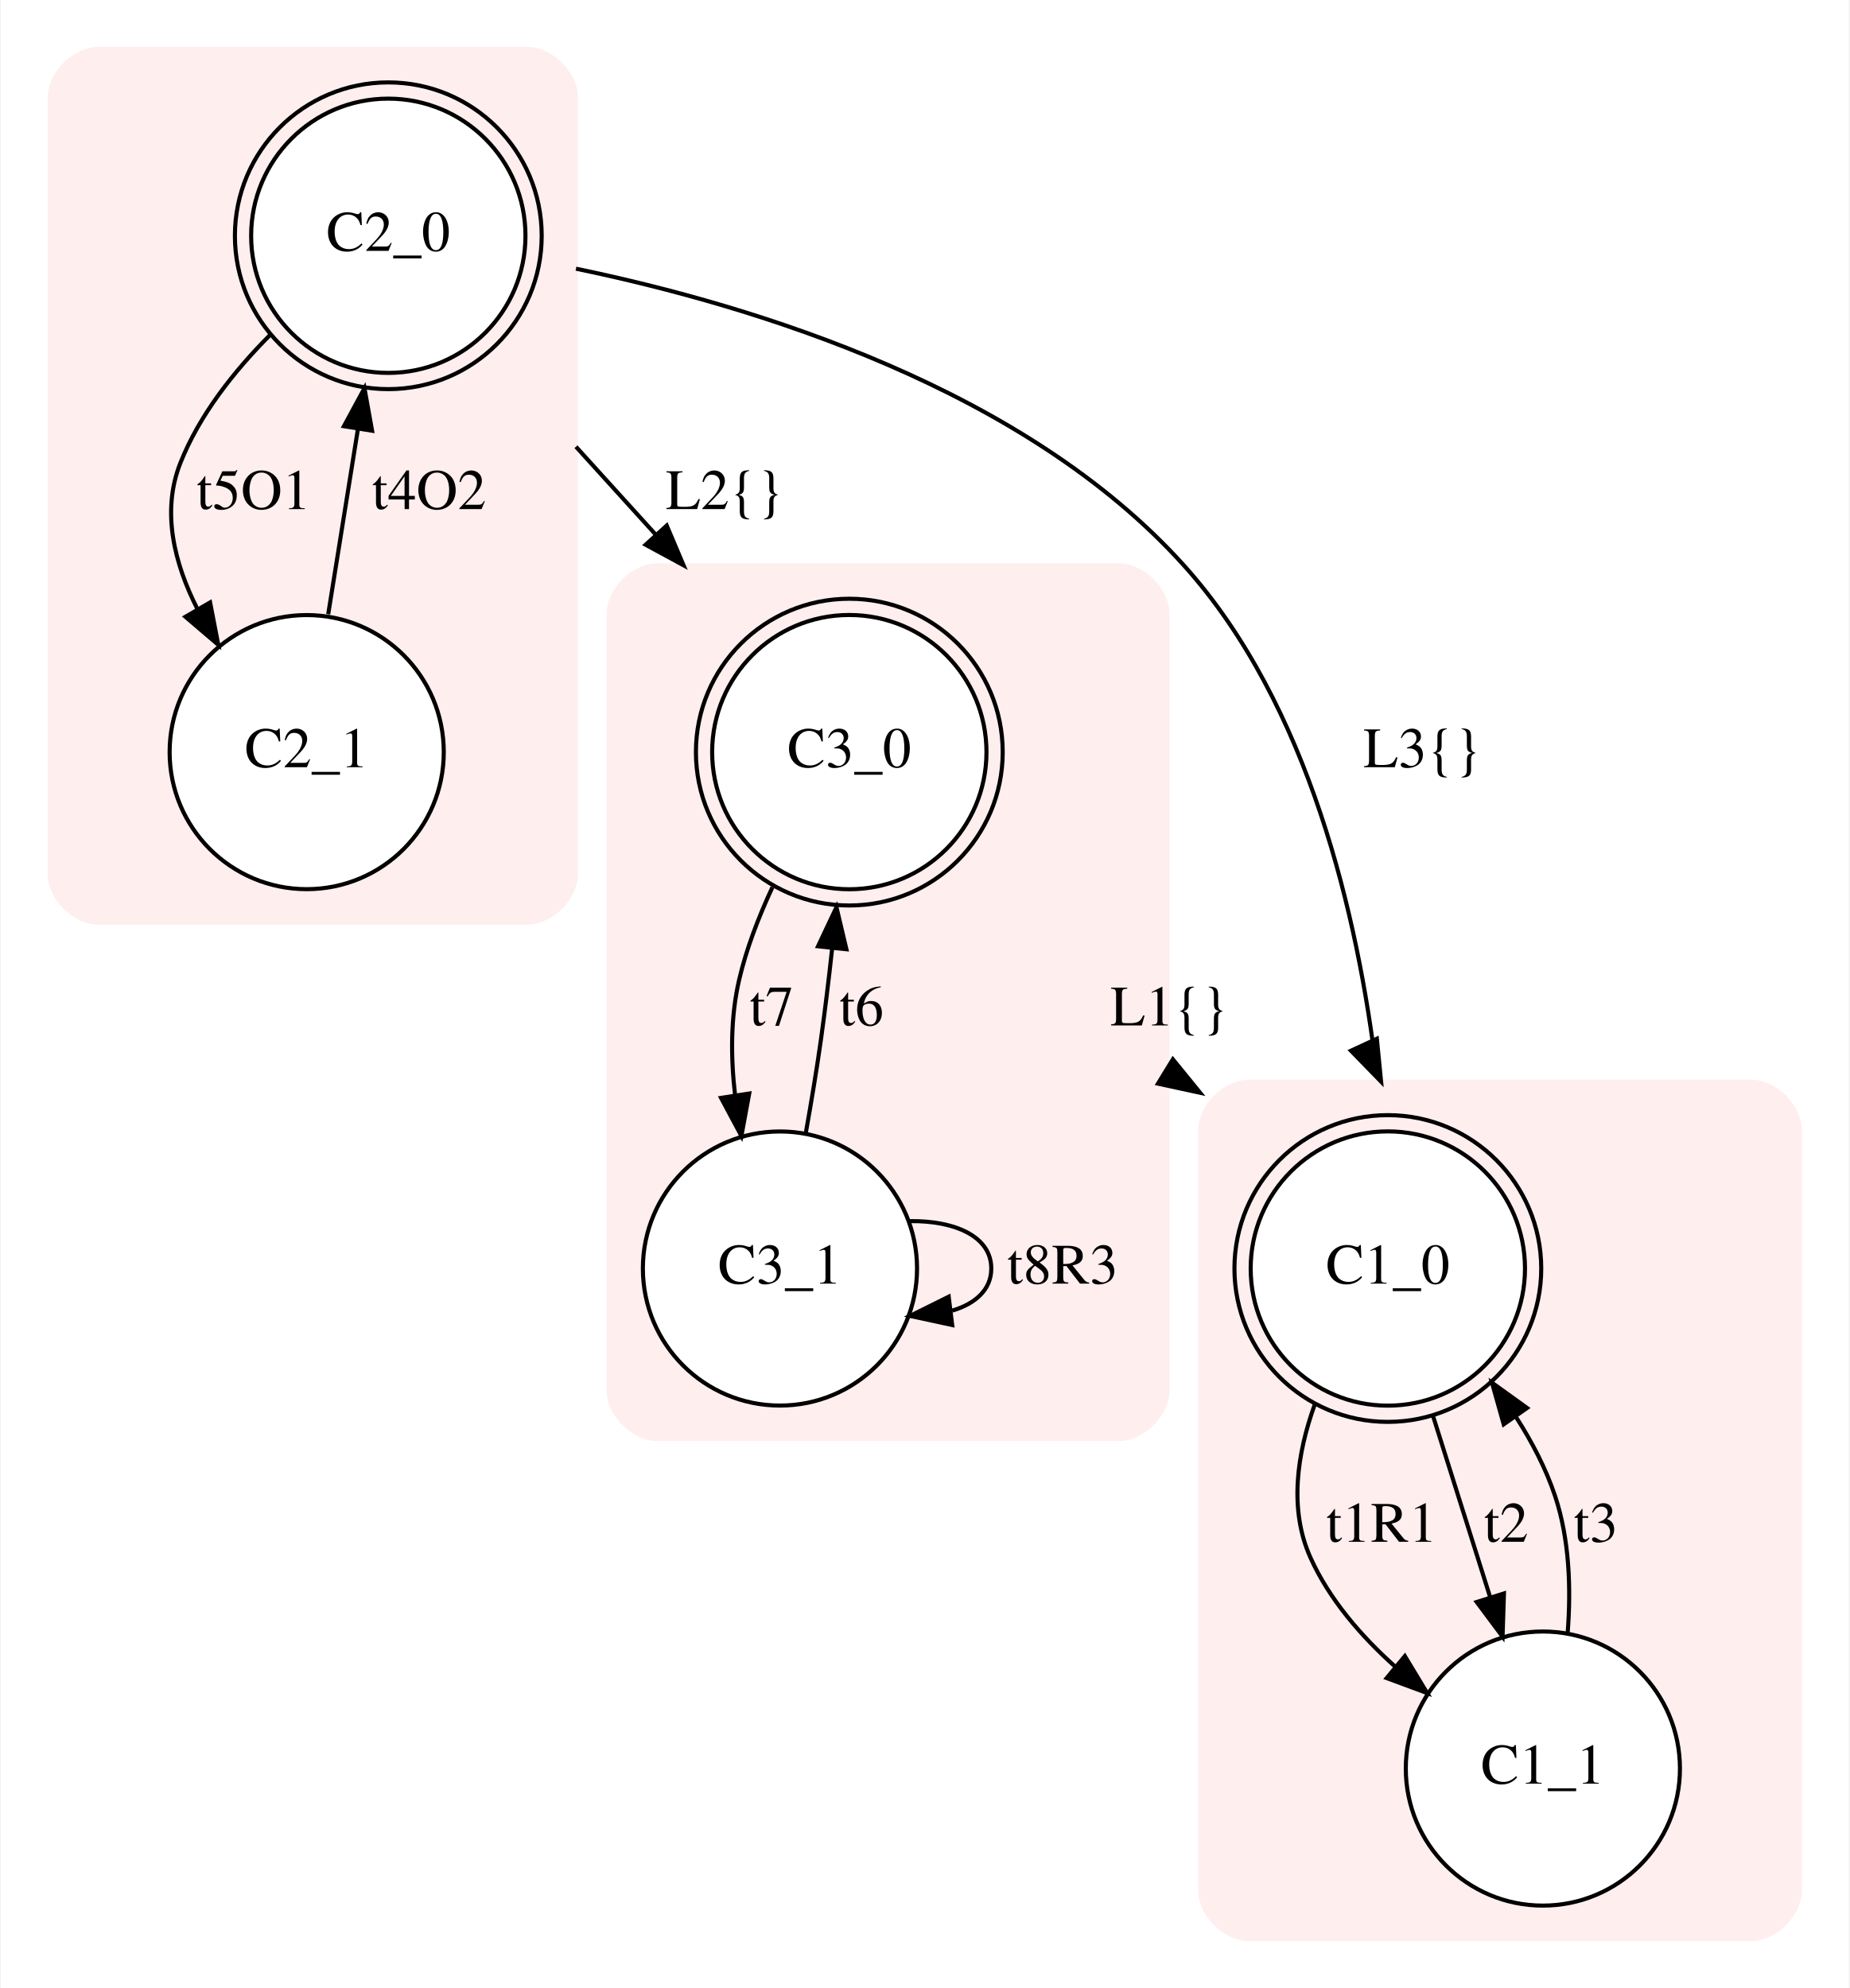
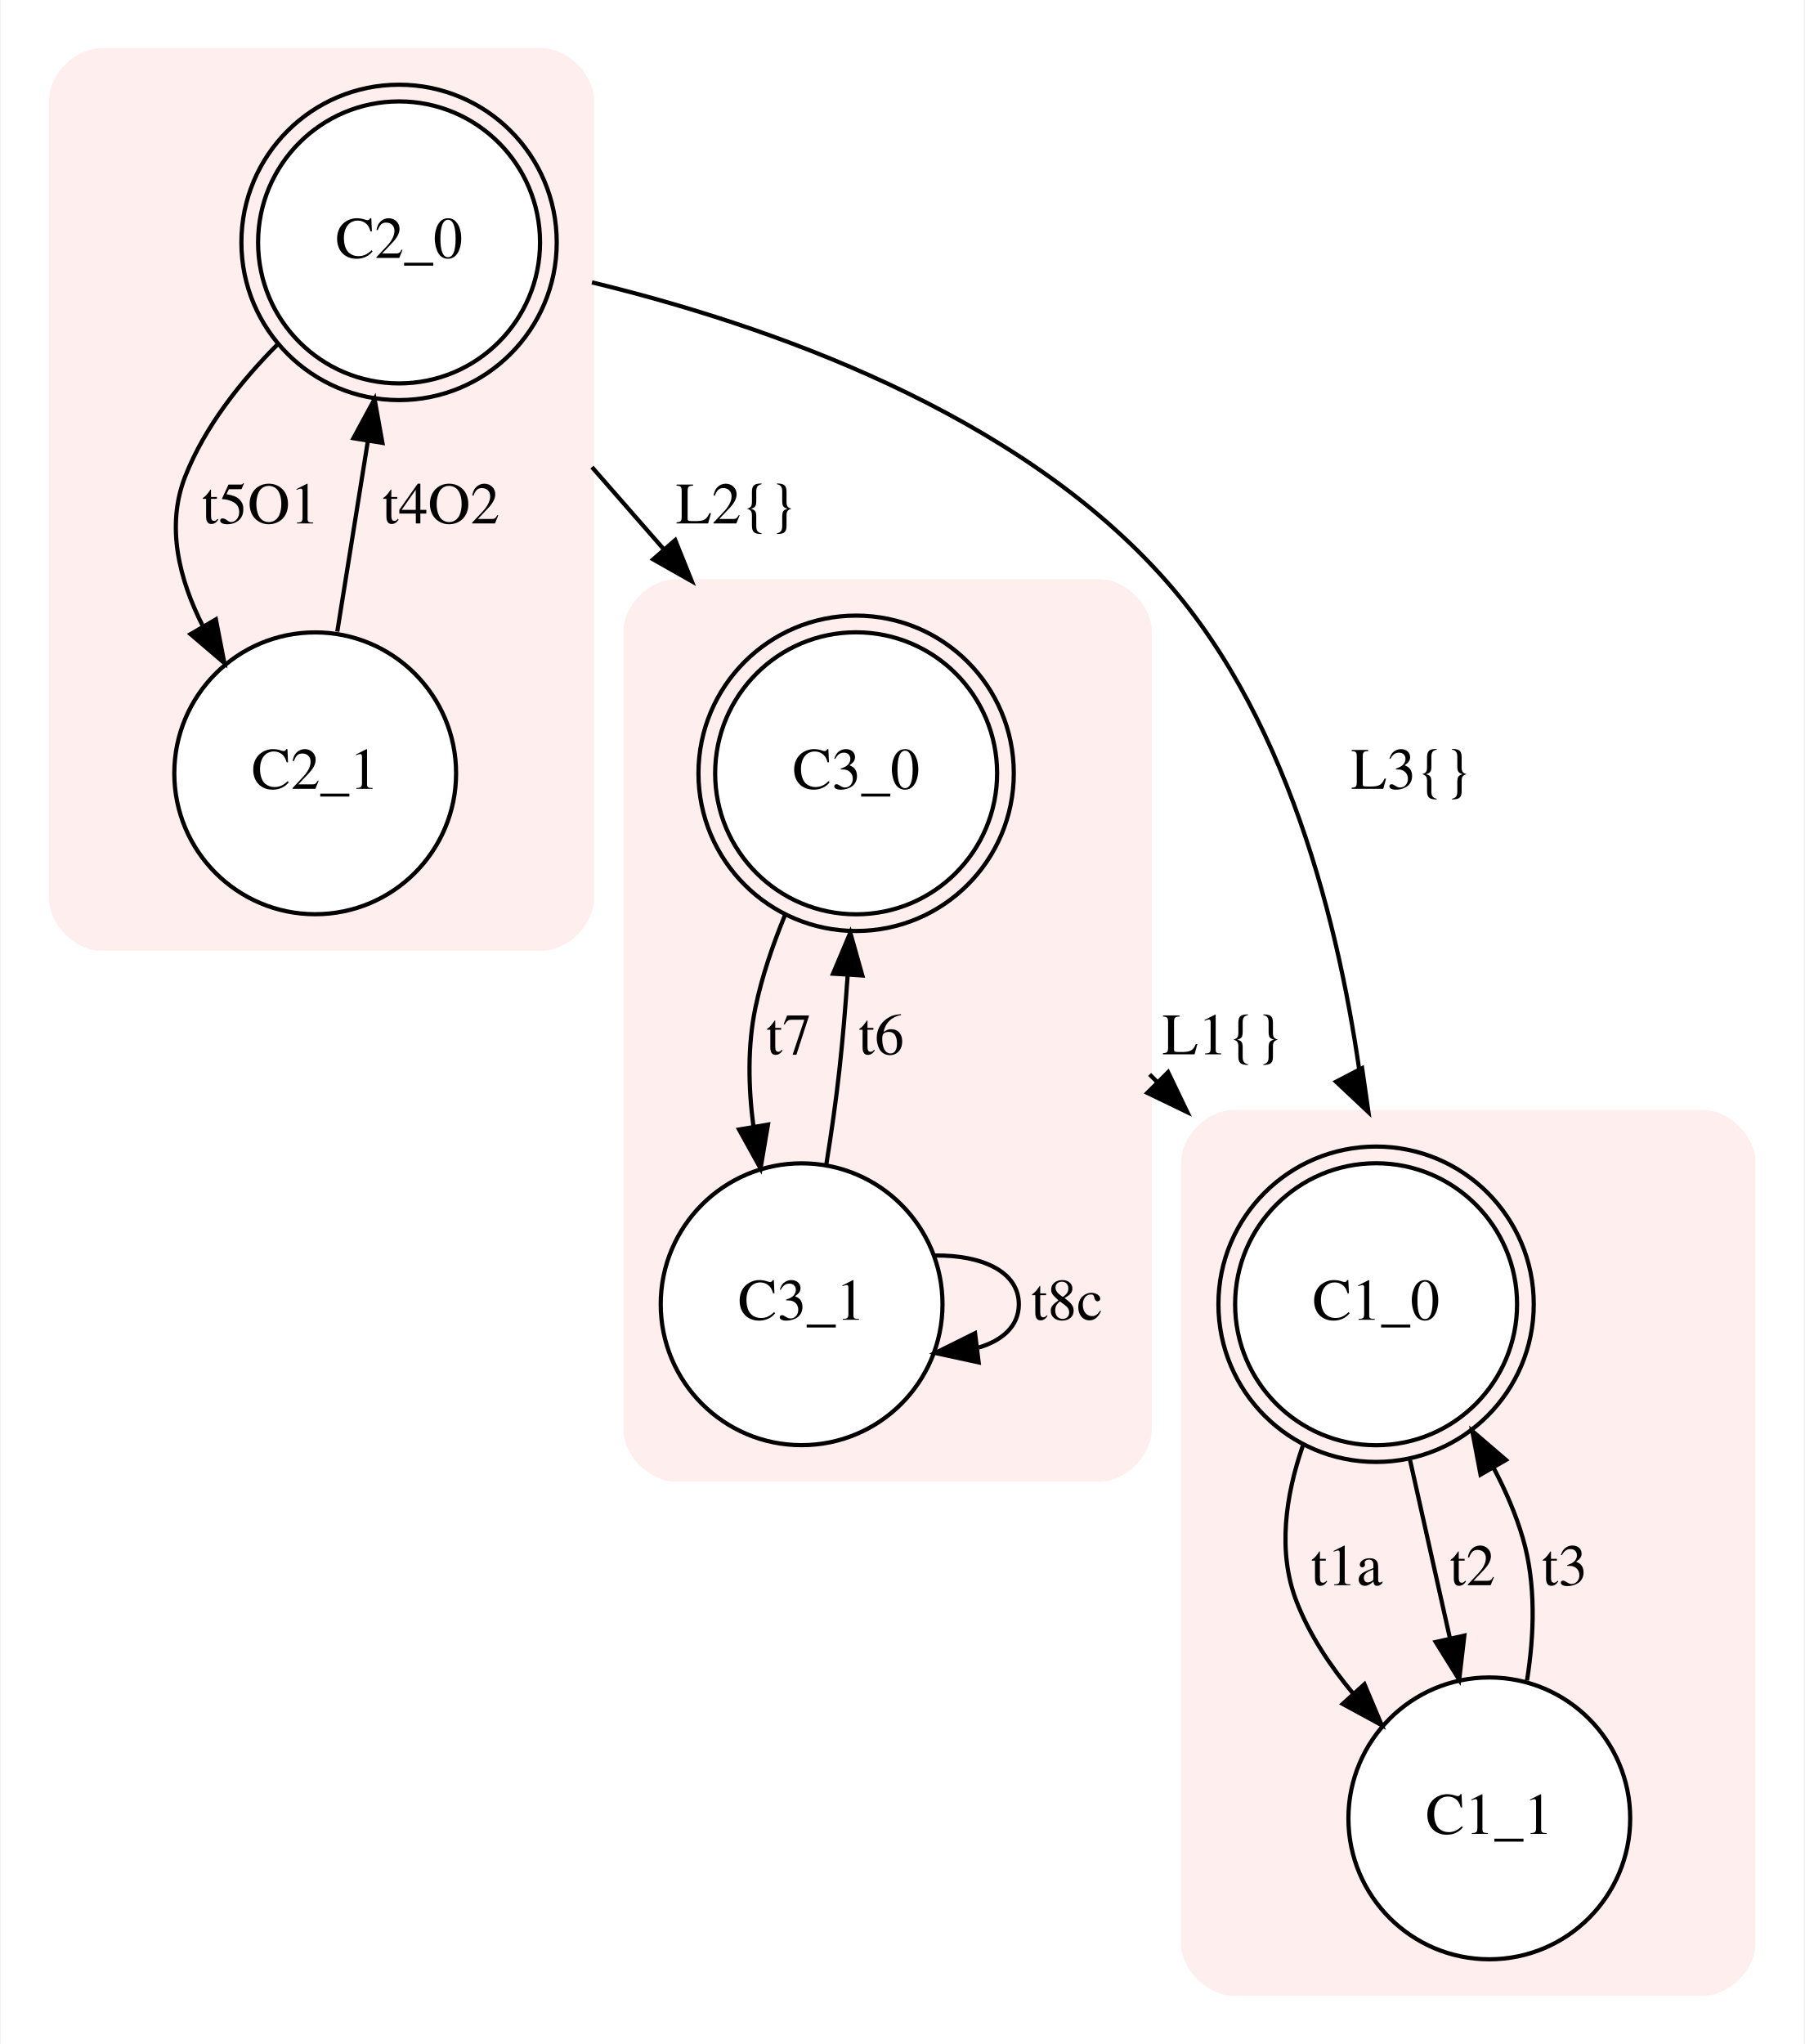
- <svg xmlns="http://www.w3.org/2000/svg" width="453pt" height="487pt" viewBox="0.00 0.00 453.00 487.38">
+ <svg xmlns="http://www.w3.org/2000/svg" width="430pt" height="487pt" viewBox="0.00 0.00 430.00 487.38">
  <g id="graph0" class="graph" transform="scale(1 1) rotate(0) translate(4 483.38)">
-     <polygon fill="white" stroke="transparent" points="-4,4 -4,-483.38 449,-483.38 449,4 -4,4" />
+     <polygon fill="white" stroke="transparent" points="-4,4 -4,-483.38 426,-483.38 426,4 -4,4" />
    <g id="clust1" class="cluster">
-       <path fill="#ffeeee" stroke="#ffeeee" d="M302,-8C302,-8 425,-8 425,-8 431,-8 437,-14 437,-20 437,-20 437,-206.19 437,-206.19 437,-212.19 431,-218.19 425,-218.19 425,-218.19 302,-218.19 302,-218.19 296,-218.19 290,-212.19 290,-206.19 290,-206.19 290,-20 290,-20 290,-14 296,-8 302,-8" />
+       <path fill="#ffeeee" stroke="#ffeeee" d="M290,-8C290,-8 402,-8 402,-8 408,-8 414,-14 414,-20 414,-20 414,-206.19 414,-206.19 414,-212.19 408,-218.19 402,-218.19 402,-218.19 290,-218.19 290,-218.19 284,-218.19 278,-212.19 278,-206.19 278,-206.19 278,-20 278,-20 278,-14 284,-8 290,-8" />
    </g>
    <g id="clust2" class="cluster">
      <path fill="#ffeeee" stroke="#ffeeee" d="M20,-257.19C20,-257.19 125,-257.19 125,-257.19 131,-257.19 137,-263.19 137,-269.19 137,-269.19 137,-459.38 137,-459.38 137,-465.38 131,-471.38 125,-471.38 125,-471.38 20,-471.38 20,-471.38 14,-471.38 8,-465.38 8,-459.38 8,-459.38 8,-269.19 8,-269.19 8,-263.19 14,-257.19 20,-257.19" />
    </g>
    <g id="clust3" class="cluster">
-       <path fill="#ffeeee" stroke="#ffeeee" d="M157,-130.59C157,-130.59 270,-130.59 270,-130.59 276,-130.59 282,-136.59 282,-142.59 282,-142.59 282,-332.78 282,-332.78 282,-338.78 276,-344.78 270,-344.78 270,-344.78 157,-344.78 157,-344.78 151,-344.78 145,-338.78 145,-332.78 145,-332.78 145,-142.59 145,-142.59 145,-136.59 151,-130.59 157,-130.59" />
+       <path fill="#ffeeee" stroke="#ffeeee" d="M157,-130.59C157,-130.59 258,-130.59 258,-130.59 264,-130.59 270,-136.59 270,-142.59 270,-142.59 270,-332.78 270,-332.78 270,-338.78 264,-344.78 258,-344.78 258,-344.78 157,-344.78 157,-344.78 151,-344.78 145,-338.78 145,-332.78 145,-332.78 145,-142.59 145,-142.59 145,-136.59 151,-130.59 157,-130.59" />
    </g>
    <g id="node1" class="node">
-       <ellipse fill="white" stroke="black" cx="336" cy="-172.39" rx="33.62" ry="33.62" />
-       <ellipse fill="none" stroke="black" cx="336" cy="-172.39" rx="37.6" ry="37.6" />
-       <text text-anchor="middle" x="336" y="-168.69" font-family="Times,serif" font-size="14.00">C1_0</text>
+       <ellipse fill="white" stroke="black" cx="324" cy="-172.39" rx="33.62" ry="33.62" />
+       <ellipse fill="none" stroke="black" cx="324" cy="-172.39" rx="37.6" ry="37.6" />
+       <text text-anchor="middle" x="324" y="-168.69" font-family="Times,serif" font-size="14.00">C1_0</text>
    </g>
    <g id="node2" class="node">
-       <ellipse fill="white" stroke="black" cx="374" cy="-49.8" rx="33.6" ry="33.6" />
-       <text text-anchor="middle" x="374" y="-46.1" font-family="Times,serif" font-size="14.00">C1_1</text>
+       <ellipse fill="white" stroke="black" cx="351" cy="-49.8" rx="33.6" ry="33.6" />
+       <text text-anchor="middle" x="351" y="-46.1" font-family="Times,serif" font-size="14.00">C1_1</text>
    </g>
    <g id="edge1" class="edge">
-       <path fill="none" stroke="black" d="M318.08,-139.05C313.75,-127 311.71,-113.4 317,-101.59 321.61,-91.31 329.44,-82.26 337.84,-74.75" />
-       <polygon fill="black" stroke="black" points="340.17,-77.37 345.65,-68.3 335.71,-71.98 340.17,-77.37" />
-       <text text-anchor="middle" x="334.5" y="-105.39" font-family="Times,serif" font-size="14.00">t1R1</text>
+       <path fill="none" stroke="black" d="M306.52,-138.63C302.43,-126.79 300.44,-113.43 305,-101.59 308.08,-93.61 313.05,-86.11 318.62,-79.45" />
+       <polygon fill="black" stroke="black" points="321.22,-81.79 325.34,-72.03 316.03,-77.09 321.22,-81.79" />
+       <text text-anchor="middle" x="317" y="-105.39" font-family="Times,serif" font-size="14.00">t1a</text>
    </g>
    <g id="edge2" class="edge">
-       <path fill="none" stroke="black" d="M347.09,-136.19C351.47,-122.29 356.53,-106.23 361.08,-91.81" />
-       <polygon fill="black" stroke="black" points="364.46,-92.73 364.12,-82.14 357.78,-90.63 364.46,-92.73" />
-       <text text-anchor="middle" x="365" y="-105.39" font-family="Times,serif" font-size="14.00">t2</text>
+       <path fill="none" stroke="black" d="M332.1,-135.21C335.1,-121.81 338.53,-106.51 341.63,-92.65" />
+       <polygon fill="black" stroke="black" points="345.05,-93.38 343.82,-82.86 338.22,-91.85 345.05,-93.38" />
+       <text text-anchor="middle" x="347" y="-105.39" font-family="Times,serif" font-size="14.00">t2</text>
    </g>
    <g id="edge3" class="edge">
-       <path fill="none" stroke="black" d="M380.09,-83.23C380.92,-94.07 380.5,-106.07 377,-116.59 374.78,-123.26 371.4,-129.77 367.51,-135.84" />
-       <polygon fill="black" stroke="black" points="364.4,-134.19 361.53,-144.39 370.13,-138.2 364.4,-134.19" />
-       <text text-anchor="middle" x="387" y="-105.39" font-family="Times,serif" font-size="14.00">t3</text>
+       <path fill="none" stroke="black" d="M359.99,-82.68C361.73,-93.59 362.16,-105.77 359,-116.59 357.34,-122.29 354.88,-127.95 352.03,-133.36" />
+       <polygon fill="black" stroke="black" points="348.91,-131.76 346.93,-142.17 354.97,-135.27 348.91,-131.76" />
+       <text text-anchor="middle" x="369" y="-105.39" font-family="Times,serif" font-size="14.00">t3</text>
    </g>
    <g id="node3" class="node">
      <ellipse fill="white" stroke="black" cx="91" cy="-425.58" rx="33.62" ry="33.62" />
      <ellipse fill="none" stroke="black" cx="91" cy="-425.58" rx="37.6" ry="37.6" />
      <text text-anchor="middle" x="91" y="-421.88" font-family="Times,serif" font-size="14.00">C2_0</text>
    </g>
    <g id="edge11" class="edge">
-       <path fill="none" stroke="black" d="M137,-417.51C181.27,-408.32 247.08,-388.01 286,-344.78 316.81,-310.57 328.7,-258.36 333.25,-220.55" />
-       <polygon fill="black" stroke="black" points="333.31,-228.73 334.35,-218.19 326.96,-225.78 333.31,-228.73" />
-       <text text-anchor="middle" x="344.5" y="-295.29" font-family="Times,serif" font-size="14.00">L3{}</text>
+       <path fill="none" stroke="black" d="M137,-416.05C178.52,-405.99 238.39,-385.24 274,-344.78 304.42,-310.22 316.37,-258.07 321.05,-220.37" />
+       <polygon fill="black" stroke="black" points="320.67,-228.68 322.18,-218.19 314.46,-225.45 320.67,-228.68" />
+       <text text-anchor="middle" x="332.5" y="-295.29" font-family="Times,serif" font-size="14.00">L3{}</text>
    </g>
    <g id="node4" class="node">
      <ellipse fill="white" stroke="black" cx="71" cy="-298.99" rx="33.6" ry="33.6" />
      <text text-anchor="middle" x="71" y="-295.29" font-family="Times,serif" font-size="14.00">C2_1</text>
    </g>
    <g id="edge5" class="edge">
      <path fill="none" stroke="black" d="M62.03,-401.27C53.23,-392.44 44.66,-381.63 40,-369.78 35.37,-358 38.5,-345.3 44.25,-334" />
      <polygon fill="black" stroke="black" points="47.32,-335.69 49.33,-325.29 41.27,-332.17 47.32,-335.69" />
      <text text-anchor="middle" x="58" y="-358.58" font-family="Times,serif" font-size="14.00">t5O1</text>
    </g>
    <g id="node5" class="node">
-       <ellipse fill="white" stroke="black" cx="204" cy="-298.99" rx="33.62" ry="33.62" />
-       <ellipse fill="none" stroke="black" cx="204" cy="-298.99" rx="37.6" ry="37.6" />
-       <text text-anchor="middle" x="204" y="-295.29" font-family="Times,serif" font-size="14.00">C3_0</text>
+       <ellipse fill="white" stroke="black" cx="200" cy="-298.99" rx="33.62" ry="33.62" />
+       <ellipse fill="none" stroke="black" cx="200" cy="-298.99" rx="37.6" ry="37.6" />
+       <text text-anchor="middle" x="200" y="-295.29" font-family="Times,serif" font-size="14.00">C3_0</text>
    </g>
    <g id="edge10" class="edge">
-       <path fill="none" stroke="black" d="M137,-373.86C143.47,-366.73 150.12,-359.39 156.62,-352.23" />
-       <polygon fill="black" stroke="black" points="159.25,-354.54 163.38,-344.78 154.06,-349.83 159.25,-354.54" />
-       <text text-anchor="middle" x="173.5" y="-358.58" font-family="Times,serif" font-size="14.00">L2{}</text>
+       <path fill="none" stroke="black" d="M137,-372C142.61,-365.58 148.36,-359.02 153.97,-352.6" />
+       <polygon fill="black" stroke="black" points="156.86,-354.61 160.81,-344.78 151.59,-350 156.86,-354.61" />
+       <text text-anchor="middle" x="171.5" y="-358.58" font-family="Times,serif" font-size="14.00">L2{}</text>
    </g>
    <g id="edge4" class="edge">
      <path fill="none" stroke="black" d="M76.27,-332.79C78.49,-346.63 81.11,-362.99 83.53,-378.04" />
      <polygon fill="black" stroke="black" points="80.12,-378.89 85.16,-388.21 87.03,-377.78 80.12,-378.89" />
      <text text-anchor="middle" x="101" y="-358.58" font-family="Times,serif" font-size="14.00">t4O2</text>
    </g>
    <g id="edge9" class="edge">
-       <path fill="none" stroke="black" d="M282,-220.38C284,-219.15 286,-217.92 288,-216.7" />
-       <polygon fill="black" stroke="black" points="283.31,-223.68 290,-215.47 279.65,-217.71 283.31,-223.68" />
-       <text text-anchor="middle" x="282.5" y="-231.99" font-family="Times,serif" font-size="14.00">L1{}</text>
+       <path fill="none" stroke="black" d="M270,-227.19C270.58,-226.6 271.17,-226.01 271.76,-225.42" />
+       <polygon fill="black" stroke="black" points="274.4,-227.73 278.99,-218.18 269.44,-222.79 274.4,-227.73" />
+       <text text-anchor="middle" x="287.5" y="-231.99" font-family="Times,serif" font-size="14.00">L1{}</text>
    </g>
    <g id="node6" class="node">
      <ellipse fill="white" stroke="black" cx="187" cy="-172.39" rx="33.6" ry="33.6" />
      <text text-anchor="middle" x="187" y="-168.69" font-family="Times,serif" font-size="14.00">C3_1</text>
    </g>
    <g id="edge7" class="edge">
-       <path fill="none" stroke="black" d="M185.16,-265.87C181.79,-258.63 178.78,-250.83 177,-243.19 174.88,-234.08 174.91,-224.2 176.01,-214.81" />
-       <polygon fill="black" stroke="black" points="179.47,-215.3 177.55,-204.88 172.56,-214.22 179.47,-215.3" />
-       <text text-anchor="middle" x="185" y="-231.99" font-family="Times,serif" font-size="14.00">t7</text>
+       <path fill="none" stroke="black" d="M183,-265.1C180.1,-258.04 177.53,-250.51 176,-243.19 174.08,-234.02 174.28,-224.11 175.52,-214.71" />
+       <polygon fill="black" stroke="black" points="178.98,-215.23 177.21,-204.78 172.08,-214.05 178.98,-215.23" />
+       <text text-anchor="middle" x="184" y="-231.99" font-family="Times,serif" font-size="14.00">t7</text>
    </g>
    <g id="edge6" class="edge">
-       <path fill="none" stroke="black" d="M193.36,-205.77C194.67,-213.12 195.97,-220.91 197,-228.19 198.03,-235.48 198.96,-243.23 199.79,-250.8" />
-       <polygon fill="black" stroke="black" points="196.33,-251.39 200.85,-260.97 203.29,-250.66 196.33,-251.39" />
-       <text text-anchor="middle" x="207" y="-231.99" font-family="Times,serif" font-size="14.00">t6</text>
+       <path fill="none" stroke="black" d="M192.9,-205.77C194.08,-213.12 195.2,-220.91 196,-228.19 196.81,-235.49 197.45,-243.23 197.98,-250.81" />
+       <polygon fill="black" stroke="black" points="194.49,-251.21 198.61,-260.98 201.48,-250.78 194.49,-251.21" />
+       <text text-anchor="middle" x="206" y="-231.99" font-family="Times,serif" font-size="14.00">t6</text>
    </g>
    <g id="edge8" class="edge">
      <path fill="none" stroke="black" d="M218.87,-184.01C229.89,-184.14 238.8,-180.26 238.8,-172.39 238.8,-167.23 234.96,-163.78 229.21,-162.06" />
      <polygon fill="black" stroke="black" points="229.22,-158.53 218.87,-160.77 228.36,-165.48 229.22,-158.53" />
-       <text text-anchor="middle" x="256.3" y="-168.69" font-family="Times,serif" font-size="14.00">t8R3</text>
+       <text text-anchor="middle" x="250.3" y="-168.69" font-family="Times,serif" font-size="14.00">t8c</text>
    </g>
  </g>
</svg>
